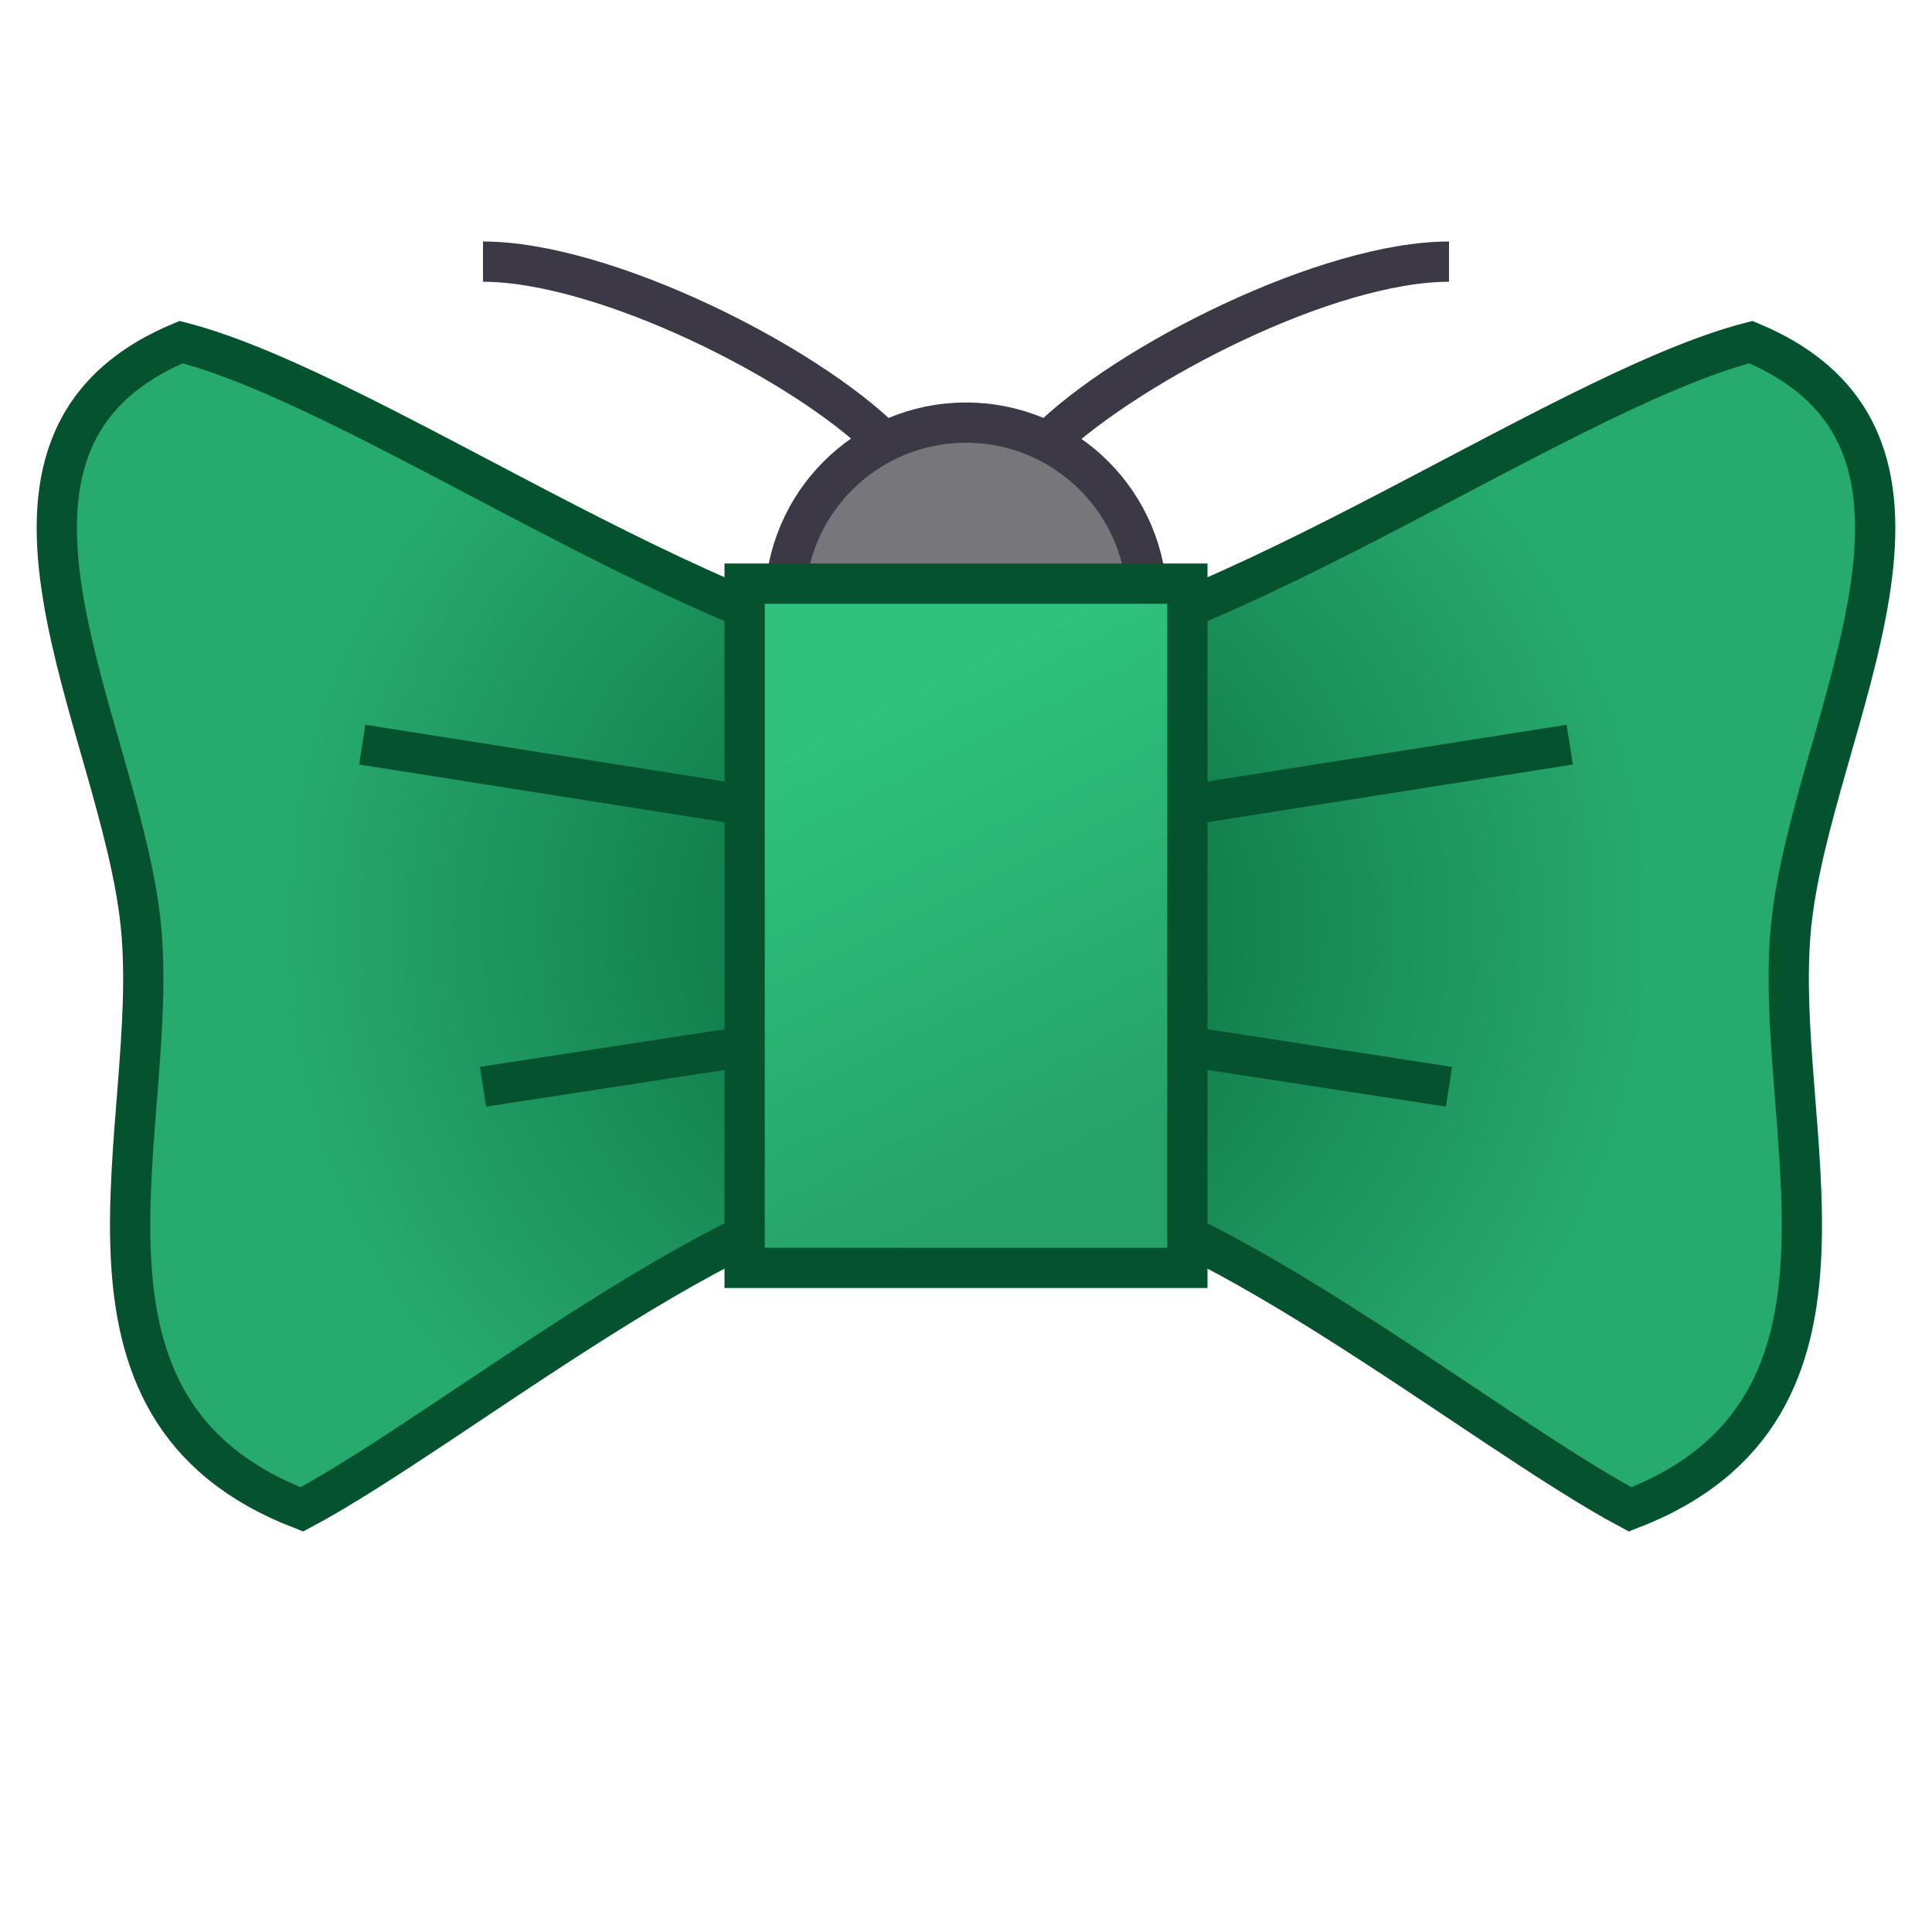
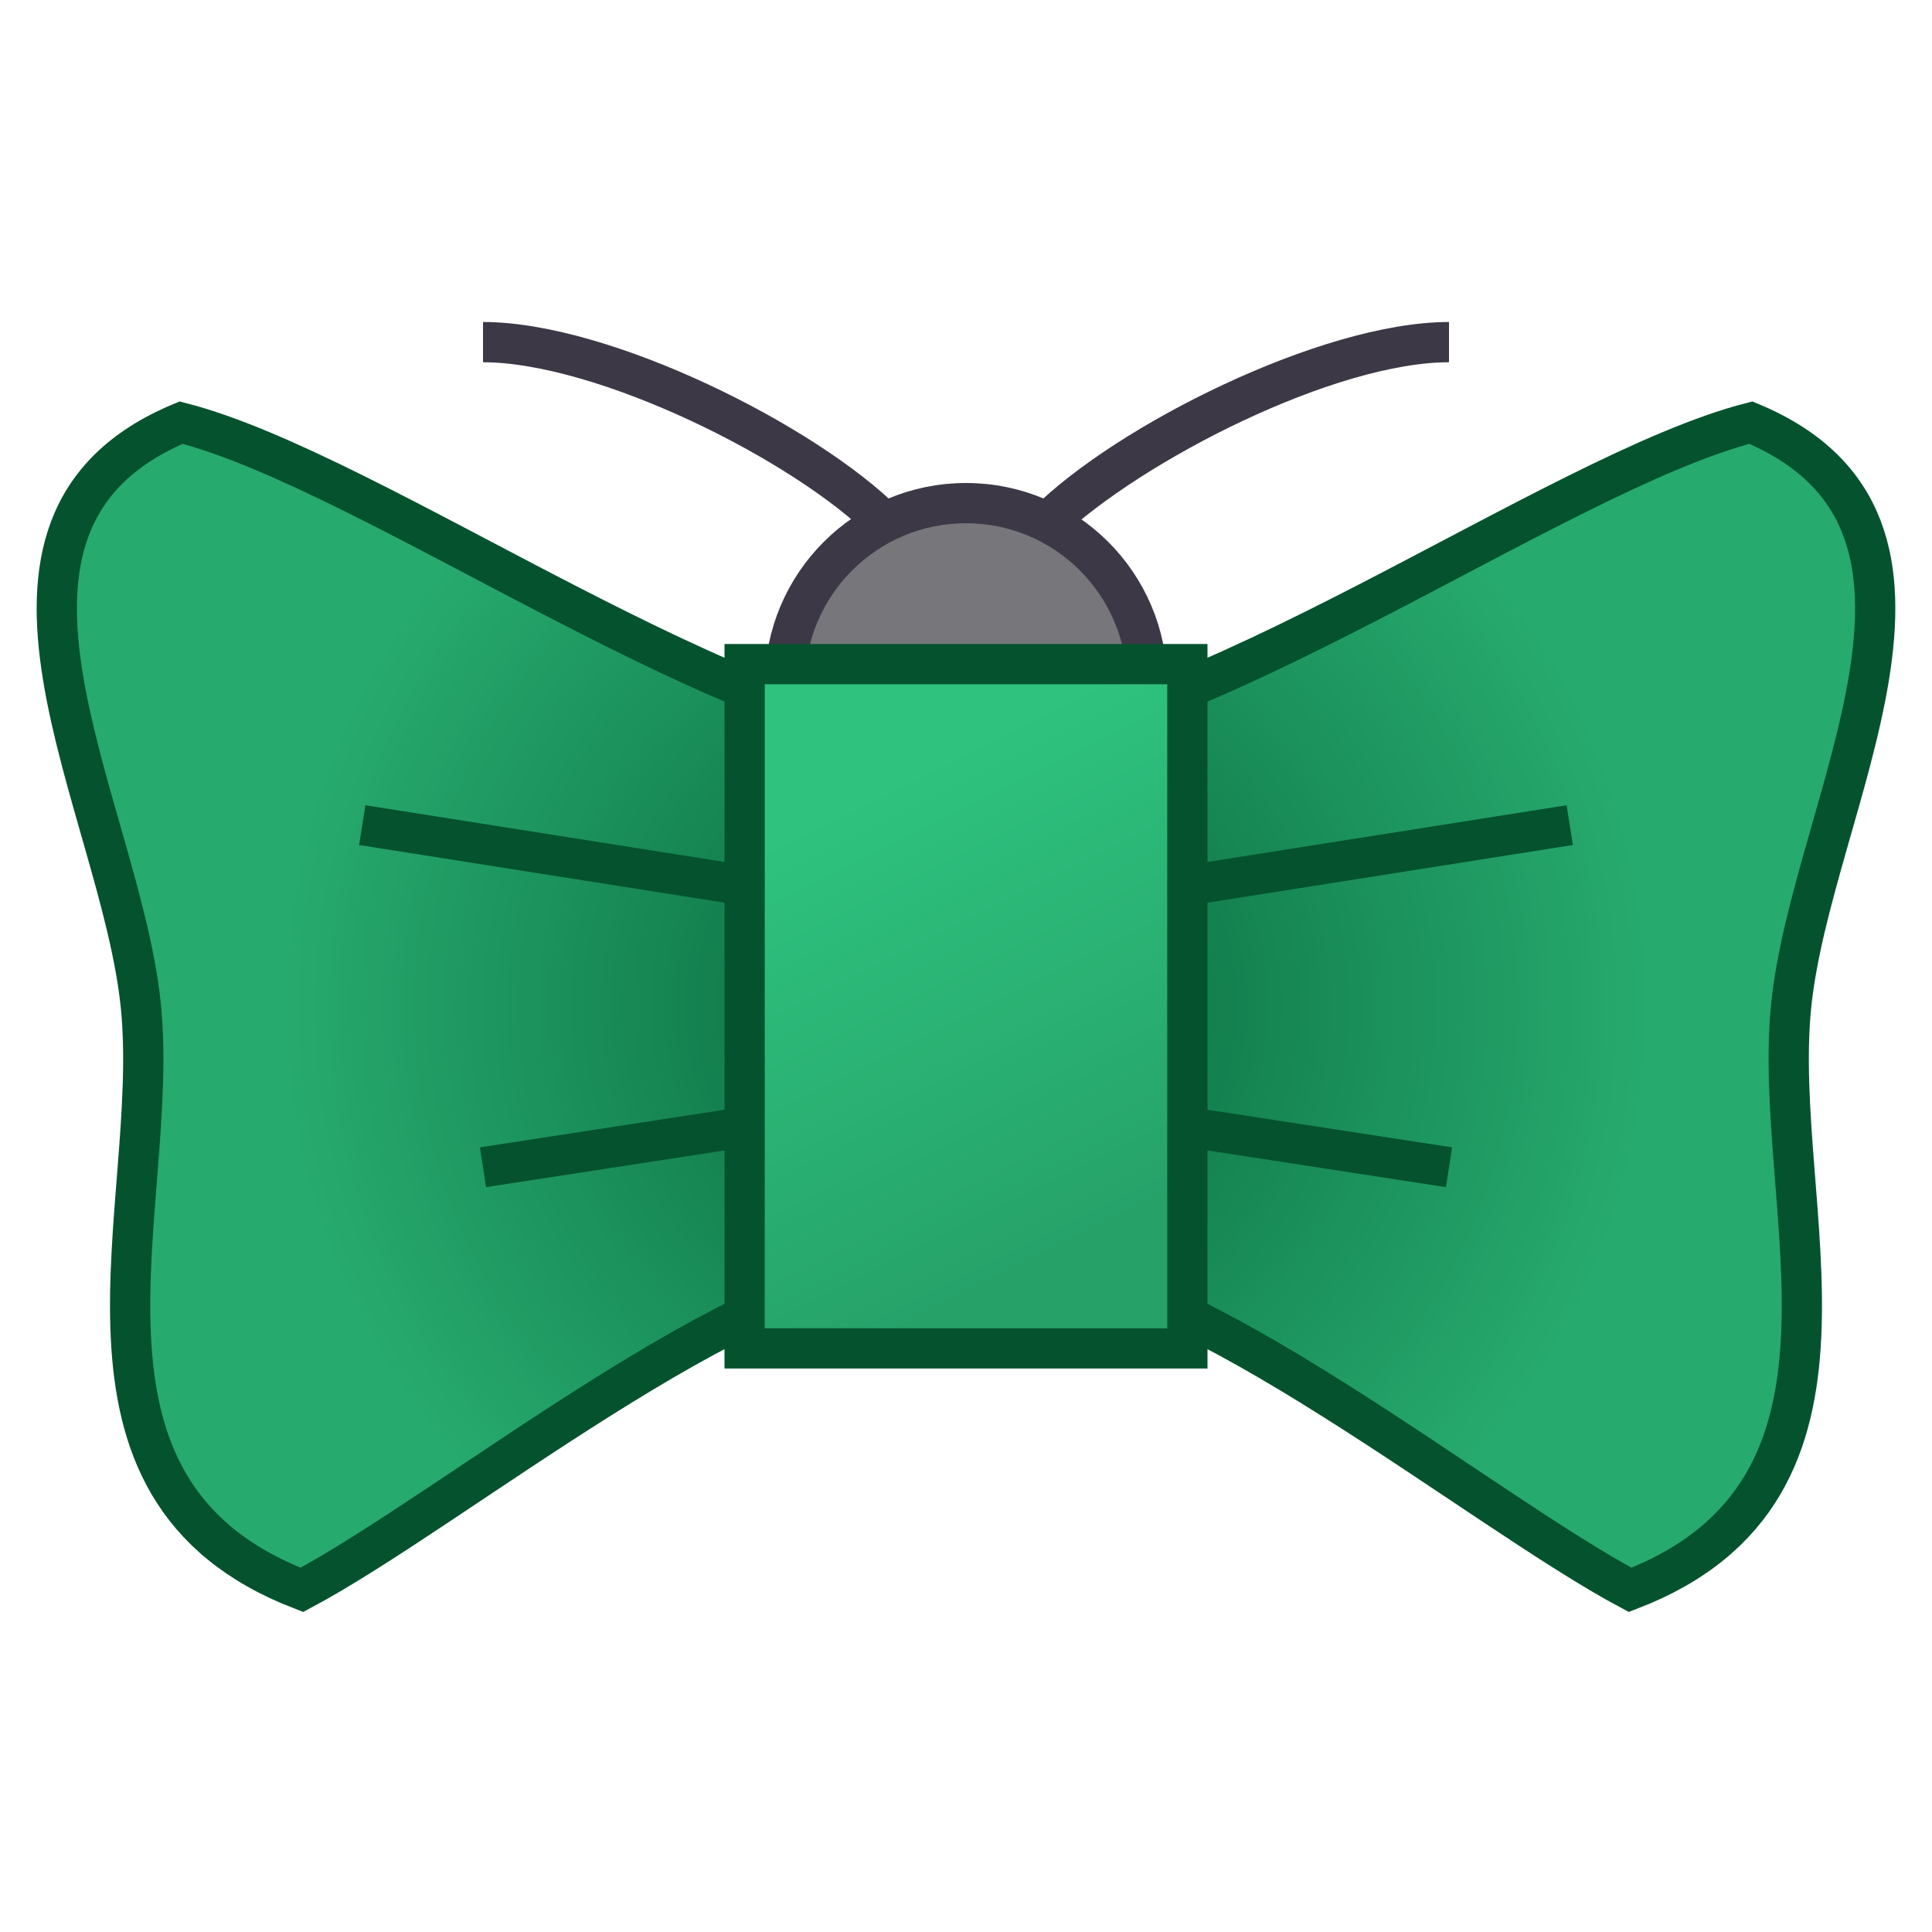
<svg xmlns="http://www.w3.org/2000/svg" version="1.1" width="48" height="48">
  <defs>
    <radialGradient id="radialGrad1" cx="24" cy="23" fx="24" fy="23" r="18" fr="0" gradientUnits="userSpaceOnUse">
      <stop offset="0.236" stop-color="rgb(16,121,73)" stop-opacity="1" />
      <stop offset="0.944" stop-color="rgb(39,170,110)" stop-opacity="1" />
    </radialGradient>
    <linearGradient id="linearGrad2" x1="28" y1="30" x2="20.5" y2="15" gradientUnits="userSpaceOnUse">
      <stop offset="0.09" stop-color="rgb(38,162,105)" stop-opacity="1" />
      <stop offset="0.824" stop-color="rgb(46,194,126)" stop-opacity="1" />
    </linearGradient>
  </defs>
-   <g id="Group" fill="none" stroke="none">
+   <g id="Group" fill="none" stroke="none" transform="translate(0,2)">
    <path id="New Polygon" fill="url(#radialGrad1)" stroke="rgba(4,83,46,1)" d="M 4.5 8.5 C -1.5 11 3 18 3.5 23 C 4 28 1 35 7.5 37.5 C 11.25 35.5 18.5 29.5 22.5 29.5 L 25.5 29.5 C 29.5 29.5 36.75 35.5 40.5 37.5 C 47 35 44 28 44.5 23 C 45 18 49.5 11 43.5 8.5 C 38.625 9.75 29.5 16.5 24 16.5 C 18.5 16.5 9.375 9.75 4.5 8.5 Z" />
    <circle id="Circle" fill="rgba(119,118,123,1)" stroke="rgba(61,56,70,1)" cx="24" cy="15" r="4.5" />
    <rect id="Rectangle" fill="url(#linearGrad2)" stroke="rgba(4,83,46,1)" x="18.5" y="14.5" width="11" height="17" />
    <line id="Line" fill="none" stroke="rgba(4,83,46,1)" x1="9" y1="18.5" x2="18.5" y2="20" />
    <line id="Line" fill="none" stroke="rgba(4,83,46,1)" x1="36" y1="27" x2="29.5" y2="26" />
    <path id="Line" fill="none" stroke="rgba(61,56,70,1)" d="M 12 6.5 C 15 6.5 20 9 22 11 C 20 9 15 6.5 12 6.5 Z" />
    <path id="Line" fill="none" stroke="rgba(61,56,70,1)" d="M 36 6.5 C 33 6.5 28.123 9 26 11 C 28 9 33 6.5 36 6.5 Z" />
    <line id="Line" fill="none" stroke="rgba(4,83,46,1)" x1="12" y1="27" x2="18.5" y2="26" />
    <line id="Line" fill="none" stroke="rgba(4,83,46,1)" x1="39" y1="18.5" x2="29.5" y2="20" />
  </g>
</svg>
